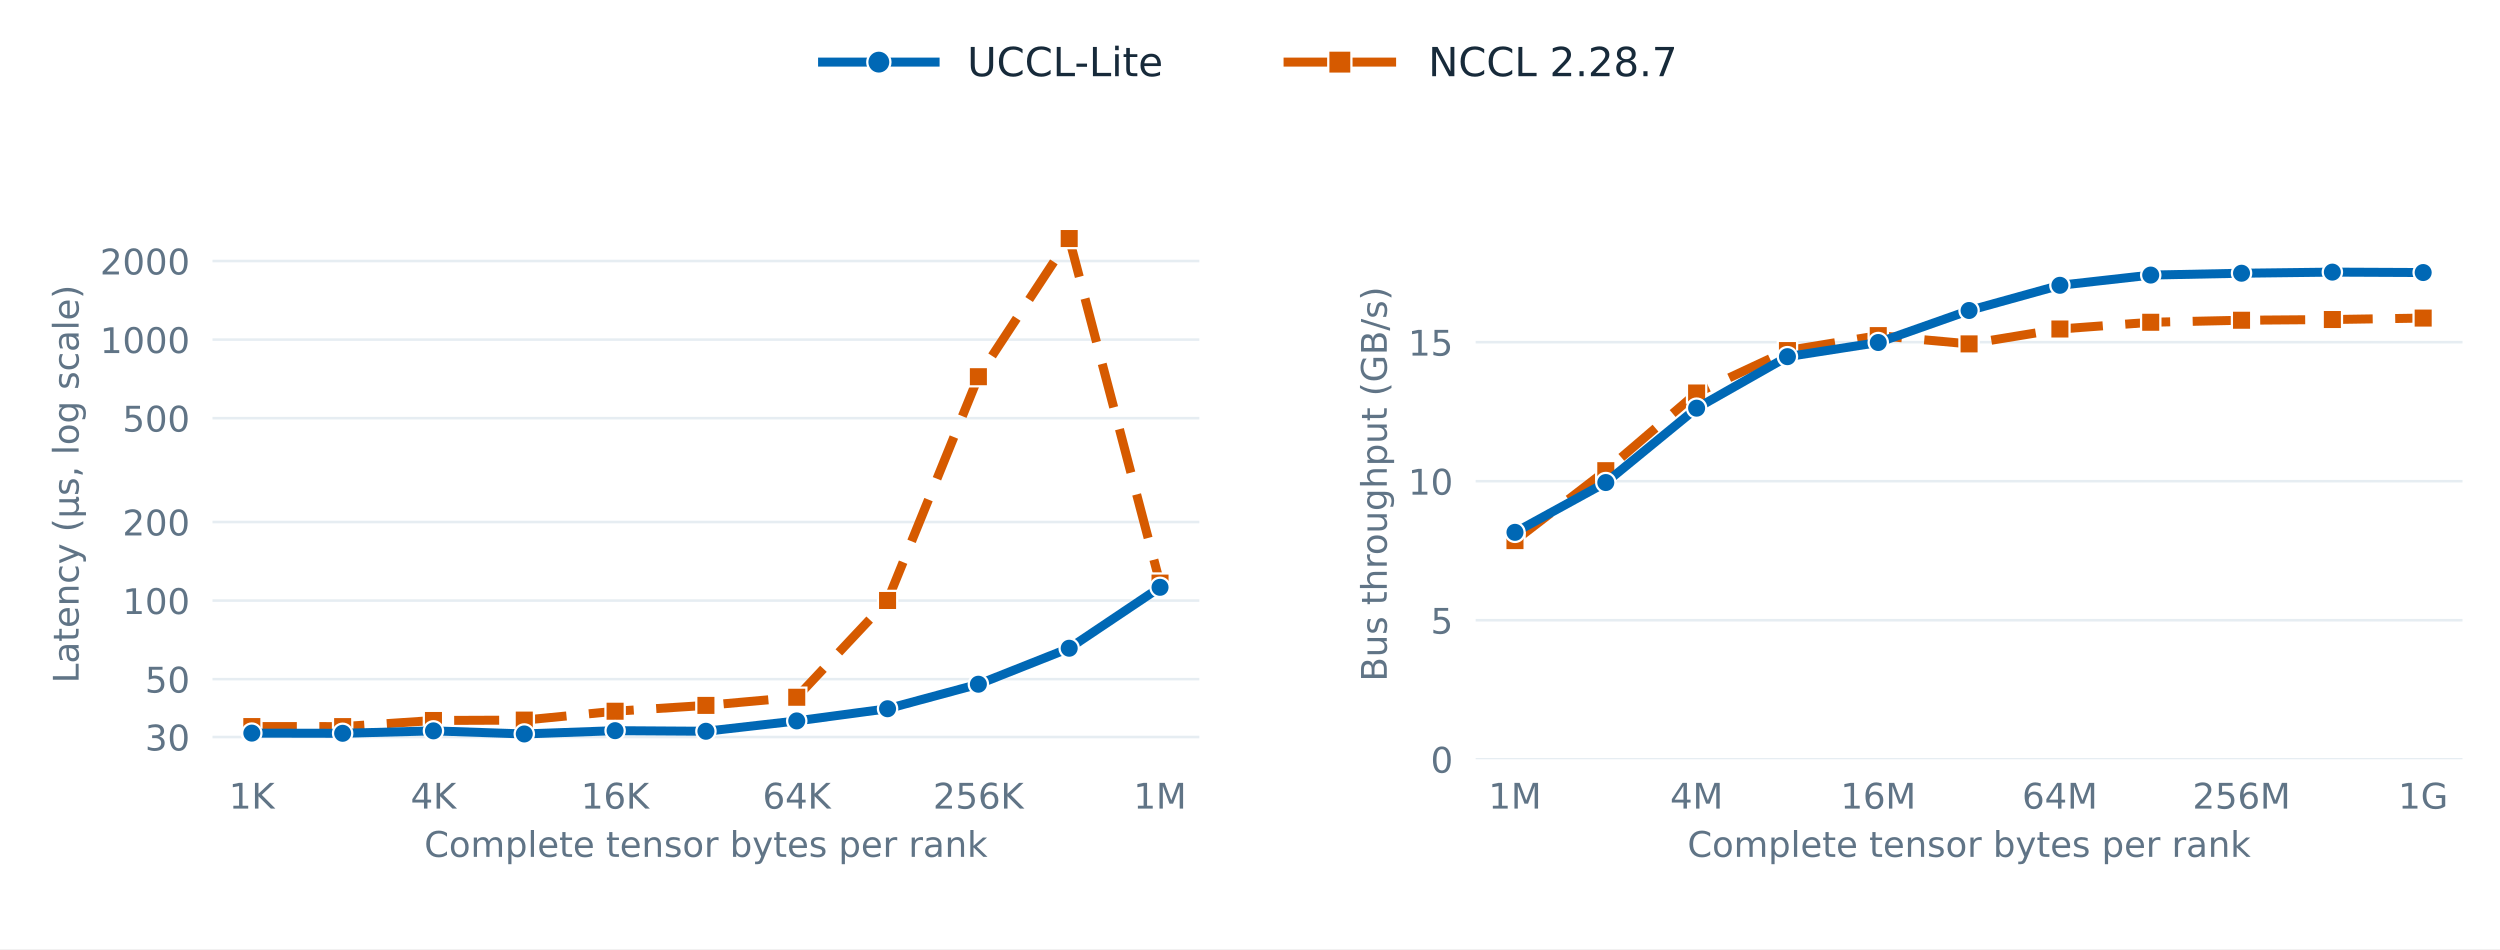
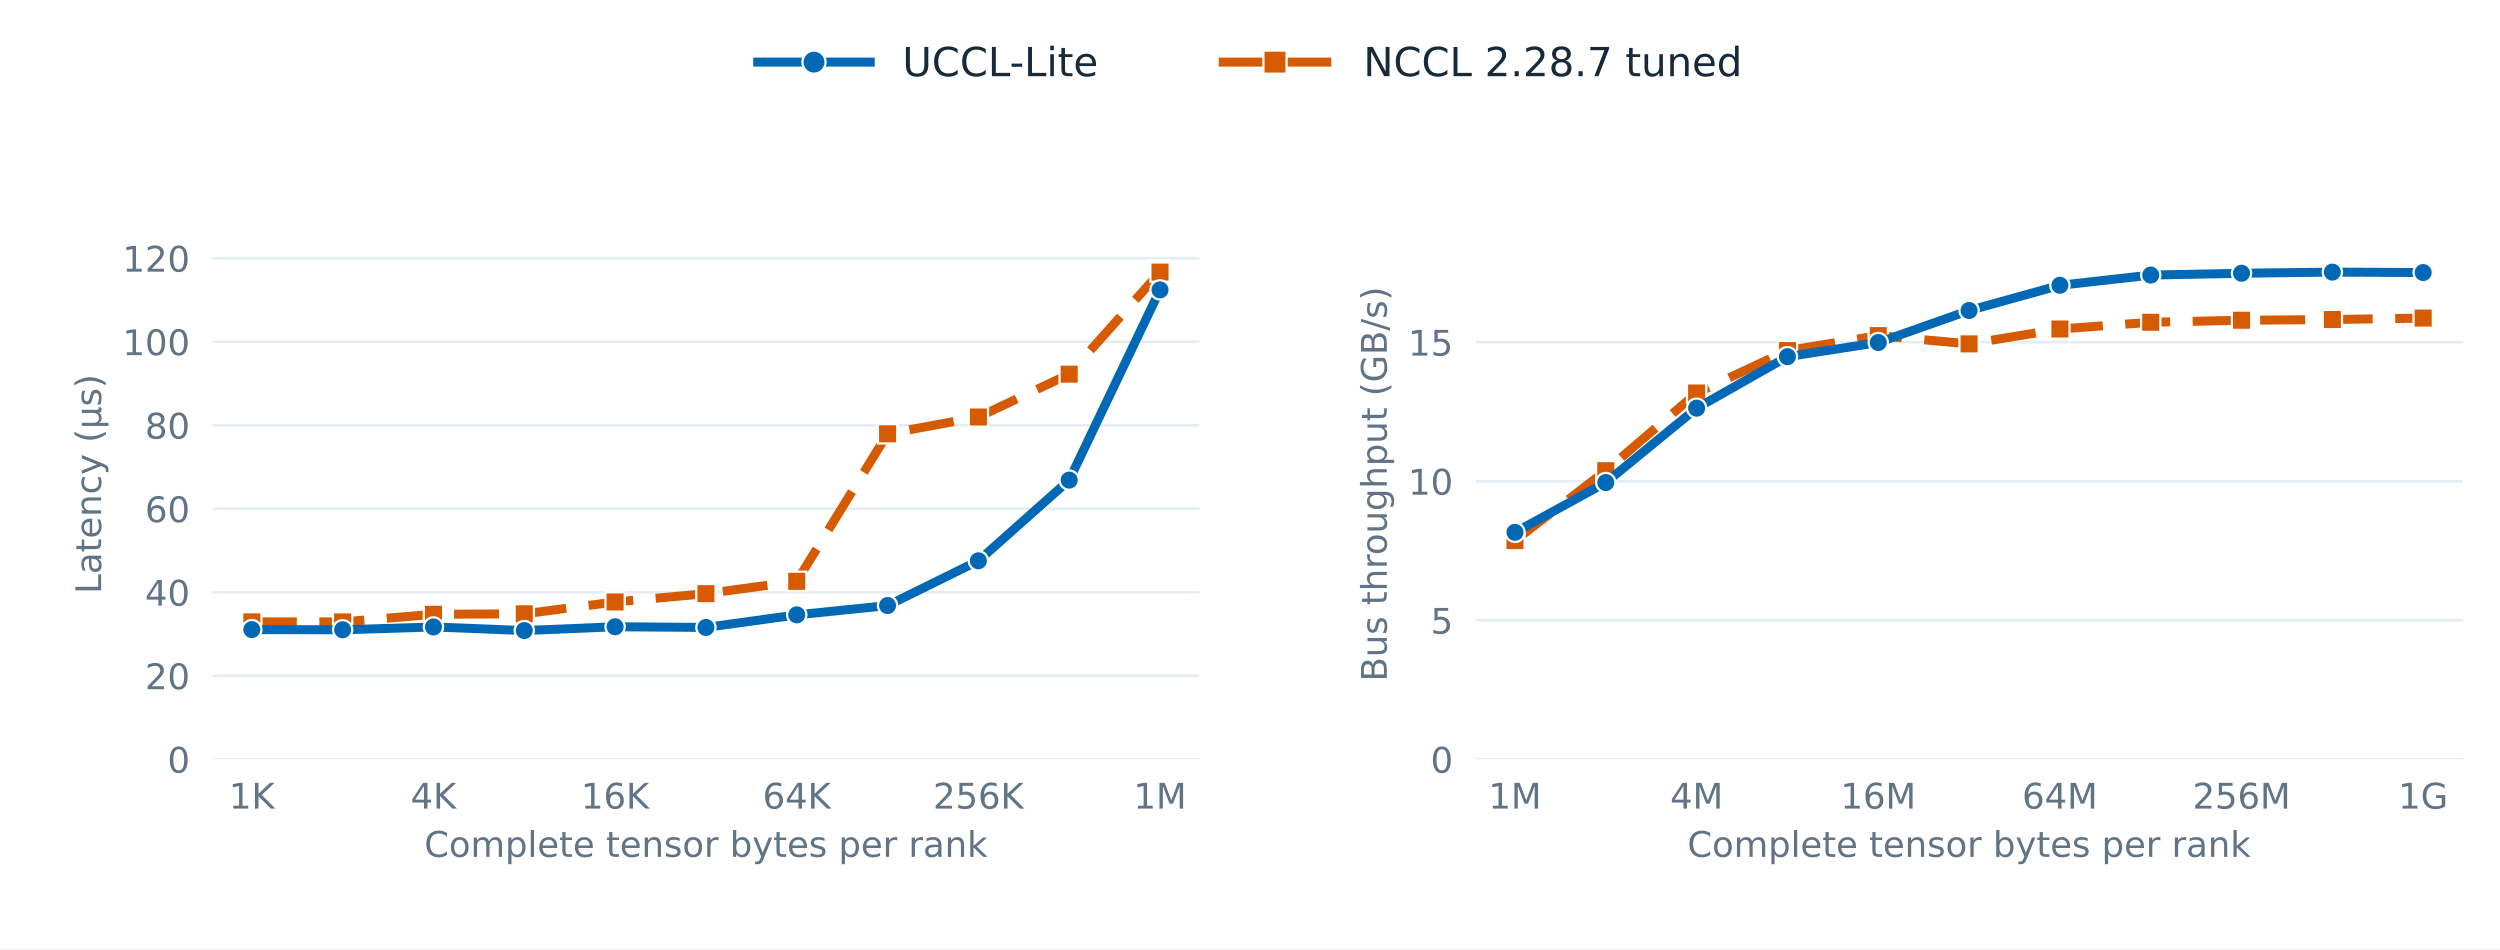
<svg xmlns="http://www.w3.org/2000/svg" xmlns:xlink="http://www.w3.org/1999/xlink" width="777.6pt" height="295.2pt" viewBox="0 0 777.6 295.2" version="1.1">
  <defs>
    <style type="text/css">*{stroke-linejoin: round; stroke-linecap: butt}</style>
  </defs>
  <g id="figure_1">
    <g id="patch_1">
      <path d="M 0 295.2 L 777.6 295.2 L 777.6 0 L 0 0 z " style="fill: #ffffff" />
    </g>
    <g id="axes_1">
      <g id="patch_2">
        <path d="M 66.096 236.16 L 373.043 236.16 L 373.043 64.944 L 66.096 64.944 z " style="fill: #ffffff" />
      </g>
      <g id="matplotlib.axis_1">
        <g id="xtick_1">
          <g id="line2d_1" />
          <g id="text_1">
            <text style="font-size: 11px; font-family: 'DejaVu Sans'; text-anchor: middle; fill: #607486" x="78.327" y="251.517" transform="rotate(-0 78.32651 251.5174)">1K</text>
          </g>
        </g>
        <g id="xtick_2">
          <g id="line2d_2" />
          <g id="text_2">
            <text style="font-size: 11px; font-family: 'DejaVu Sans'; text-anchor: middle; fill: #607486" x="134.824" y="251.517" transform="rotate(-0 134.8238 251.5174)">4K</text>
          </g>
        </g>
        <g id="xtick_3">
          <g id="line2d_3" />
          <g id="text_3">
            <text style="font-size: 11px; font-family: 'DejaVu Sans'; text-anchor: middle; fill: #607486" x="191.321" y="251.517" transform="rotate(-0 191.3211 251.5174)">16K</text>
          </g>
        </g>
        <g id="xtick_4">
          <g id="line2d_4" />
          <g id="text_4">
            <text style="font-size: 11px; font-family: 'DejaVu Sans'; text-anchor: middle; fill: #607486" x="247.818" y="251.517" transform="rotate(-0 247.8183 251.5174)">64K</text>
          </g>
        </g>
        <g id="xtick_5">
          <g id="line2d_5" />
          <g id="text_5">
            <text style="font-size: 11px; font-family: 'DejaVu Sans'; text-anchor: middle; fill: #607486" x="304.316" y="251.517" transform="rotate(-0 304.3156 251.5174)">256K</text>
          </g>
        </g>
        <g id="xtick_6">
          <g id="line2d_6" />
          <g id="text_6">
            <text style="font-size: 11px; font-family: 'DejaVu Sans'; text-anchor: middle; fill: #607486" x="360.813" y="251.517" transform="rotate(-0 360.8129 251.5174)">1M</text>
          </g>
        </g>
        <g id="text_7">
          <text style="font-size: 11px; font-family: 'DejaVu Sans'; text-anchor: middle; fill: #607486" x="219.57" y="266.518" transform="rotate(-0 219.5697 266.5183)">Complete tensor bytes per rank</text>
        </g>
      </g>
      <g id="matplotlib.axis_2">
        <g id="ytick_1">
          <g id="line2d_7">
-             <path d="M 66.096 229.25 L 373.043 229.25 " clip-path="url(#pcc9501a2ec)" style="fill: none; stroke: #e6edf2; stroke-width: 0.8; stroke-linecap: square" />
+             <path d="M 66.096 236.16 L 373.043 236.16 " clip-path="url(#pcc9501a2ec)" style="fill: none; stroke: #e6edf2; stroke-width: 0.8; stroke-linecap: square" />
          </g>
          <g id="line2d_8" />
          <g id="text_8">
-             <text style="font-size: 11px; font-family: 'DejaVu Sans'; text-anchor: end; fill: #607486" x="59.096" y="233.429" transform="rotate(-0 59.096 233.4291)">30</text>
+             <text style="font-size: 11px; font-family: 'DejaVu Sans'; text-anchor: end; fill: #607486" x="59.096" y="240.339" transform="rotate(-0 59.096 240.3387)">0</text>
          </g>
        </g>
        <g id="ytick_2">
          <g id="line2d_9">
-             <path d="M 66.096 211.241 L 373.043 211.241 " clip-path="url(#pcc9501a2ec)" style="fill: none; stroke: #e6edf2; stroke-width: 0.8; stroke-linecap: square" />
+             <path d="M 66.096 210.186 L 373.043 210.186 " clip-path="url(#pcc9501a2ec)" style="fill: none; stroke: #e6edf2; stroke-width: 0.8; stroke-linecap: square" />
          </g>
          <g id="line2d_10" />
          <g id="text_9">
-             <text style="font-size: 11px; font-family: 'DejaVu Sans'; text-anchor: end; fill: #607486" x="59.096" y="215.42" transform="rotate(-0 59.096 215.4202)">50</text>
+             <text style="font-size: 11px; font-family: 'DejaVu Sans'; text-anchor: end; fill: #607486" x="59.096" y="214.365" transform="rotate(-0 59.096 214.3647)">20</text>
          </g>
        </g>
        <g id="ytick_3">
          <g id="line2d_11">
-             <path d="M 66.096 186.805 L 373.043 186.805 " clip-path="url(#pcc9501a2ec)" style="fill: none; stroke: #e6edf2; stroke-width: 0.8; stroke-linecap: square" />
+             <path d="M 66.096 184.212 L 373.043 184.212 " clip-path="url(#pcc9501a2ec)" style="fill: none; stroke: #e6edf2; stroke-width: 0.8; stroke-linecap: square" />
          </g>
          <g id="line2d_12" />
          <g id="text_10">
-             <text style="font-size: 11px; font-family: 'DejaVu Sans'; text-anchor: end; fill: #607486" x="59.096" y="190.984" transform="rotate(-0 59.096 190.9835)">100</text>
+             <text style="font-size: 11px; font-family: 'DejaVu Sans'; text-anchor: end; fill: #607486" x="59.096" y="188.391" transform="rotate(-0 59.096 188.3907)">40</text>
          </g>
        </g>
        <g id="ytick_4">
          <g id="line2d_13">
-             <path d="M 66.096 162.368 L 373.043 162.368 " clip-path="url(#pcc9501a2ec)" style="fill: none; stroke: #e6edf2; stroke-width: 0.8; stroke-linecap: square" />
+             <path d="M 66.096 158.238 L 373.043 158.238 " clip-path="url(#pcc9501a2ec)" style="fill: none; stroke: #e6edf2; stroke-width: 0.8; stroke-linecap: square" />
          </g>
          <g id="line2d_14" />
          <g id="text_11">
-             <text style="font-size: 11px; font-family: 'DejaVu Sans'; text-anchor: end; fill: #607486" x="59.096" y="166.547" transform="rotate(-0 59.096 166.5469)">200</text>
+             <text style="font-size: 11px; font-family: 'DejaVu Sans'; text-anchor: end; fill: #607486" x="59.096" y="162.417" transform="rotate(-0 59.096 162.4166)">60</text>
          </g>
        </g>
        <g id="ytick_5">
          <g id="line2d_15">
-             <path d="M 66.096 130.065 L 373.043 130.065 " clip-path="url(#pcc9501a2ec)" style="fill: none; stroke: #e6edf2; stroke-width: 0.8; stroke-linecap: square" />
+             <path d="M 66.096 132.264 L 373.043 132.264 " clip-path="url(#pcc9501a2ec)" style="fill: none; stroke: #e6edf2; stroke-width: 0.8; stroke-linecap: square" />
          </g>
          <g id="line2d_16" />
          <g id="text_12">
-             <text style="font-size: 11px; font-family: 'DejaVu Sans'; text-anchor: end; fill: #607486" x="59.096" y="134.244" transform="rotate(-0 59.096 134.2435)">500</text>
+             <text style="font-size: 11px; font-family: 'DejaVu Sans'; text-anchor: end; fill: #607486" x="59.096" y="136.443" transform="rotate(-0 59.096 136.4426)">80</text>
          </g>
        </g>
        <g id="ytick_6">
          <g id="line2d_17">
-             <path d="M 66.096 105.628 L 373.043 105.628 " clip-path="url(#pcc9501a2ec)" style="fill: none; stroke: #e6edf2; stroke-width: 0.8; stroke-linecap: square" />
+             <path d="M 66.096 106.29 L 373.043 106.29 " clip-path="url(#pcc9501a2ec)" style="fill: none; stroke: #e6edf2; stroke-width: 0.8; stroke-linecap: square" />
          </g>
          <g id="line2d_18" />
          <g id="text_13">
-             <text style="font-size: 11px; font-family: 'DejaVu Sans'; text-anchor: end; fill: #607486" x="59.096" y="109.807" transform="rotate(-0 59.096 109.8069)">1000</text>
+             <text style="font-size: 11px; font-family: 'DejaVu Sans'; text-anchor: end; fill: #607486" x="59.096" y="110.469" transform="rotate(-0 59.096 110.4686)">100</text>
          </g>
        </g>
        <g id="ytick_7">
          <g id="line2d_19">
-             <path d="M 66.096 81.192 L 373.043 81.192 " clip-path="url(#pcc9501a2ec)" style="fill: none; stroke: #e6edf2; stroke-width: 0.8; stroke-linecap: square" />
+             <path d="M 66.096 80.316 L 373.043 80.316 " clip-path="url(#pcc9501a2ec)" style="fill: none; stroke: #e6edf2; stroke-width: 0.8; stroke-linecap: square" />
          </g>
          <g id="line2d_20" />
          <g id="text_14">
-             <text style="font-size: 11px; font-family: 'DejaVu Sans'; text-anchor: end; fill: #607486" x="59.096" y="85.37" transform="rotate(-0 59.096 85.3703)">2000</text>
-           </g>
-         </g>
-         <g id="ytick_8">
-           <g id="line2d_21" />
-         </g>
-         <g id="ytick_9">
-           <g id="line2d_22" />
-         </g>
-         <g id="ytick_10">
-           <g id="line2d_23" />
-         </g>
-         <g id="ytick_11">
-           <g id="line2d_24" />
-         </g>
-         <g id="ytick_12">
-           <g id="line2d_25" />
-         </g>
-         <g id="ytick_13">
-           <g id="line2d_26" />
-         </g>
-         <g id="ytick_14">
-           <g id="line2d_27" />
-         </g>
-         <g id="ytick_15">
-           <g id="line2d_28" />
-         </g>
-         <g id="ytick_16">
-           <g id="line2d_29" />
-         </g>
-         <g id="ytick_17">
-           <g id="line2d_30" />
-         </g>
-         <g id="ytick_18">
-           <g id="line2d_31" />
-         </g>
-         <g id="ytick_19">
-           <g id="line2d_32" />
+             <text style="font-size: 11px; font-family: 'DejaVu Sans'; text-anchor: end; fill: #607486" x="59.096" y="84.495" transform="rotate(-0 59.096 84.49454)">120</text>
+           </g>
        </g>
        <g id="text_15">
-           <text style="font-size: 11px; font-family: 'DejaVu Sans'; text-anchor: middle; fill: #607486" x="24.458" y="150.552" transform="rotate(-90 24.45842 150.552)">Latency (µs, log scale)</text>
-         </g>
-       </g>
-       <g id="line2d_33">
-         <path d="M 78.327 225.994 L 106.575 226.003 L 134.824 224.1 L 163.072 223.979 L 191.321 221.221 L 219.57 219.407 L 247.818 216.876 L 276.067 186.774 L 304.316 117.171 L 332.564 74.194 L 360.813 181.37 " clip-path="url(#pcc9501a2ec)" style="fill: none; stroke-dasharray: 14,7; stroke-dashoffset: 0; stroke: #d65a00; stroke-width: 2.8" />
+           <text style="font-size: 11px; font-family: 'DejaVu Sans'; text-anchor: middle; fill: #607486" x="31.457" y="150.552" transform="rotate(-90 31.45717 150.552)">Latency (µs)</text>
+         </g>
+       </g>
+       <g id="line2d_21">
+         <path d="M 78.327 193.429 L 106.575 193.44 L 134.824 191.07 L 163.072 190.915 L 191.321 187.234 L 219.57 184.65 L 247.818 180.817 L 276.067 134.927 L 304.316 129.708 L 332.564 116.384 L 360.813 84.641 " clip-path="url(#pcc9501a2ec)" style="fill: none; stroke-dasharray: 14,7; stroke-dashoffset: 0; stroke: #d65a00; stroke-width: 2.8" />
        <defs>
          <path id="mbd1e659322" d="M -3 3 L 3 3 L 3 -3 L -3 -3 z " style="stroke: #ffffff; stroke-width: 0.7; stroke-linejoin: miter" />
        </defs>
        <g clip-path="url(#pcc9501a2ec)">
-           <use xlink:href="#mbd1e659322" x="78.327" y="225.994" style="fill: #d65a00; stroke: #ffffff; stroke-width: 0.7; stroke-linejoin: miter" />
-           <use xlink:href="#mbd1e659322" x="106.575" y="226.003" style="fill: #d65a00; stroke: #ffffff; stroke-width: 0.7; stroke-linejoin: miter" />
-           <use xlink:href="#mbd1e659322" x="134.824" y="224.1" style="fill: #d65a00; stroke: #ffffff; stroke-width: 0.7; stroke-linejoin: miter" />
-           <use xlink:href="#mbd1e659322" x="163.072" y="223.979" style="fill: #d65a00; stroke: #ffffff; stroke-width: 0.7; stroke-linejoin: miter" />
-           <use xlink:href="#mbd1e659322" x="191.321" y="221.221" style="fill: #d65a00; stroke: #ffffff; stroke-width: 0.7; stroke-linejoin: miter" />
-           <use xlink:href="#mbd1e659322" x="219.57" y="219.407" style="fill: #d65a00; stroke: #ffffff; stroke-width: 0.7; stroke-linejoin: miter" />
-           <use xlink:href="#mbd1e659322" x="247.818" y="216.876" style="fill: #d65a00; stroke: #ffffff; stroke-width: 0.7; stroke-linejoin: miter" />
-           <use xlink:href="#mbd1e659322" x="276.067" y="186.774" style="fill: #d65a00; stroke: #ffffff; stroke-width: 0.7; stroke-linejoin: miter" />
-           <use xlink:href="#mbd1e659322" x="304.316" y="117.171" style="fill: #d65a00; stroke: #ffffff; stroke-width: 0.7; stroke-linejoin: miter" />
-           <use xlink:href="#mbd1e659322" x="332.564" y="74.194" style="fill: #d65a00; stroke: #ffffff; stroke-width: 0.7; stroke-linejoin: miter" />
-           <use xlink:href="#mbd1e659322" x="360.813" y="181.37" style="fill: #d65a00; stroke: #ffffff; stroke-width: 0.7; stroke-linejoin: miter" />
-         </g>
-       </g>
-       <g id="line2d_34">
-         <path d="M 78.327 228.03 L 106.575 228.086 L 134.824 227.325 L 163.072 228.293 L 191.321 227.266 L 219.57 227.453 L 247.818 224.234 L 276.067 220.446 L 304.316 212.821 L 332.564 201.627 L 360.813 182.678 " clip-path="url(#pcc9501a2ec)" style="fill: none; stroke: #0068b5; stroke-width: 2.8; stroke-linecap: square" />
+           <use xlink:href="#mbd1e659322" x="78.327" y="193.429" style="fill: #d65a00; stroke: #ffffff; stroke-width: 0.7; stroke-linejoin: miter" />
+           <use xlink:href="#mbd1e659322" x="106.575" y="193.44" style="fill: #d65a00; stroke: #ffffff; stroke-width: 0.7; stroke-linejoin: miter" />
+           <use xlink:href="#mbd1e659322" x="134.824" y="191.07" style="fill: #d65a00; stroke: #ffffff; stroke-width: 0.7; stroke-linejoin: miter" />
+           <use xlink:href="#mbd1e659322" x="163.072" y="190.915" style="fill: #d65a00; stroke: #ffffff; stroke-width: 0.7; stroke-linejoin: miter" />
+           <use xlink:href="#mbd1e659322" x="191.321" y="187.234" style="fill: #d65a00; stroke: #ffffff; stroke-width: 0.7; stroke-linejoin: miter" />
+           <use xlink:href="#mbd1e659322" x="219.57" y="184.65" style="fill: #d65a00; stroke: #ffffff; stroke-width: 0.7; stroke-linejoin: miter" />
+           <use xlink:href="#mbd1e659322" x="247.818" y="180.817" style="fill: #d65a00; stroke: #ffffff; stroke-width: 0.7; stroke-linejoin: miter" />
+           <use xlink:href="#mbd1e659322" x="276.067" y="134.927" style="fill: #d65a00; stroke: #ffffff; stroke-width: 0.7; stroke-linejoin: miter" />
+           <use xlink:href="#mbd1e659322" x="304.316" y="129.708" style="fill: #d65a00; stroke: #ffffff; stroke-width: 0.7; stroke-linejoin: miter" />
+           <use xlink:href="#mbd1e659322" x="332.564" y="116.384" style="fill: #d65a00; stroke: #ffffff; stroke-width: 0.7; stroke-linejoin: miter" />
+           <use xlink:href="#mbd1e659322" x="360.813" y="84.641" style="fill: #d65a00; stroke: #ffffff; stroke-width: 0.7; stroke-linejoin: miter" />
+         </g>
+       </g>
+       <g id="line2d_22">
+         <path d="M 78.327 195.827 L 106.575 195.89 L 134.824 195.012 L 163.072 196.127 L 191.321 194.944 L 219.57 195.161 L 247.818 191.242 L 276.067 188.349 L 304.316 174.43 L 332.564 149.33 L 360.813 90.163 " clip-path="url(#pcc9501a2ec)" style="fill: none; stroke: #0068b5; stroke-width: 2.8; stroke-linecap: square" />
        <defs>
          <path id="me8a90994ab" d="M 0 3 C 0.796 3 1.559 2.684 2.121 2.121 C 2.684 1.559 3 0.796 3 0 C 3 -0.796 2.684 -1.559 2.121 -2.121 C 1.559 -2.684 0.796 -3 0 -3 C -0.796 -3 -1.559 -2.684 -2.121 -2.121 C -2.684 -1.559 -3 -0.796 -3 0 C -3 0.796 -2.684 1.559 -2.121 2.121 C -1.559 2.684 -0.796 3 0 3 z " style="stroke: #ffffff; stroke-width: 0.7" />
        </defs>
        <g clip-path="url(#pcc9501a2ec)">
-           <use xlink:href="#me8a90994ab" x="78.327" y="228.03" style="fill: #0068b5; stroke: #ffffff; stroke-width: 0.7" />
-           <use xlink:href="#me8a90994ab" x="106.575" y="228.086" style="fill: #0068b5; stroke: #ffffff; stroke-width: 0.7" />
-           <use xlink:href="#me8a90994ab" x="134.824" y="227.325" style="fill: #0068b5; stroke: #ffffff; stroke-width: 0.7" />
-           <use xlink:href="#me8a90994ab" x="163.072" y="228.293" style="fill: #0068b5; stroke: #ffffff; stroke-width: 0.7" />
-           <use xlink:href="#me8a90994ab" x="191.321" y="227.266" style="fill: #0068b5; stroke: #ffffff; stroke-width: 0.7" />
-           <use xlink:href="#me8a90994ab" x="219.57" y="227.453" style="fill: #0068b5; stroke: #ffffff; stroke-width: 0.7" />
-           <use xlink:href="#me8a90994ab" x="247.818" y="224.234" style="fill: #0068b5; stroke: #ffffff; stroke-width: 0.7" />
-           <use xlink:href="#me8a90994ab" x="276.067" y="220.446" style="fill: #0068b5; stroke: #ffffff; stroke-width: 0.7" />
-           <use xlink:href="#me8a90994ab" x="304.316" y="212.821" style="fill: #0068b5; stroke: #ffffff; stroke-width: 0.7" />
-           <use xlink:href="#me8a90994ab" x="332.564" y="201.627" style="fill: #0068b5; stroke: #ffffff; stroke-width: 0.7" />
-           <use xlink:href="#me8a90994ab" x="360.813" y="182.678" style="fill: #0068b5; stroke: #ffffff; stroke-width: 0.7" />
+           <use xlink:href="#me8a90994ab" x="78.327" y="195.827" style="fill: #0068b5; stroke: #ffffff; stroke-width: 0.7" />
+           <use xlink:href="#me8a90994ab" x="106.575" y="195.89" style="fill: #0068b5; stroke: #ffffff; stroke-width: 0.7" />
+           <use xlink:href="#me8a90994ab" x="134.824" y="195.012" style="fill: #0068b5; stroke: #ffffff; stroke-width: 0.7" />
+           <use xlink:href="#me8a90994ab" x="163.072" y="196.127" style="fill: #0068b5; stroke: #ffffff; stroke-width: 0.7" />
+           <use xlink:href="#me8a90994ab" x="191.321" y="194.944" style="fill: #0068b5; stroke: #ffffff; stroke-width: 0.7" />
+           <use xlink:href="#me8a90994ab" x="219.57" y="195.161" style="fill: #0068b5; stroke: #ffffff; stroke-width: 0.7" />
+           <use xlink:href="#me8a90994ab" x="247.818" y="191.242" style="fill: #0068b5; stroke: #ffffff; stroke-width: 0.7" />
+           <use xlink:href="#me8a90994ab" x="276.067" y="188.349" style="fill: #0068b5; stroke: #ffffff; stroke-width: 0.7" />
+           <use xlink:href="#me8a90994ab" x="304.316" y="174.43" style="fill: #0068b5; stroke: #ffffff; stroke-width: 0.7" />
+           <use xlink:href="#me8a90994ab" x="332.564" y="149.33" style="fill: #0068b5; stroke: #ffffff; stroke-width: 0.7" />
+           <use xlink:href="#me8a90994ab" x="360.813" y="90.163" style="fill: #0068b5; stroke: #ffffff; stroke-width: 0.7" />
        </g>
      </g>
    </g>
    <g id="axes_2">
      <g id="patch_3">
        <path d="M 458.989 236.16 L 765.936 236.16 L 765.936 64.944 L 458.989 64.944 z " style="fill: #ffffff" />
      </g>
      <g id="matplotlib.axis_3">
        <g id="xtick_7">
-           <g id="line2d_35" />
+           <g id="line2d_23" />
          <g id="text_16">
            <text style="font-size: 11px; font-family: 'DejaVu Sans'; text-anchor: middle; fill: #607486" x="471.219" y="251.517" transform="rotate(-0 471.2191 251.5174)">1M</text>
          </g>
        </g>
        <g id="xtick_8">
-           <g id="line2d_36" />
+           <g id="line2d_24" />
          <g id="text_17">
            <text style="font-size: 11px; font-family: 'DejaVu Sans'; text-anchor: middle; fill: #607486" x="527.716" y="251.517" transform="rotate(-0 527.7164 251.5174)">4M</text>
          </g>
        </g>
        <g id="xtick_9">
-           <g id="line2d_37" />
+           <g id="line2d_25" />
          <g id="text_18">
            <text style="font-size: 11px; font-family: 'DejaVu Sans'; text-anchor: middle; fill: #607486" x="584.214" y="251.517" transform="rotate(-0 584.2137 251.5174)">16M</text>
          </g>
        </g>
        <g id="xtick_10">
-           <g id="line2d_38" />
+           <g id="line2d_26" />
          <g id="text_19">
            <text style="font-size: 11px; font-family: 'DejaVu Sans'; text-anchor: middle; fill: #607486" x="640.711" y="251.517" transform="rotate(-0 640.711 251.5174)">64M</text>
          </g>
        </g>
        <g id="xtick_11">
-           <g id="line2d_39" />
+           <g id="line2d_27" />
          <g id="text_20">
            <text style="font-size: 11px; font-family: 'DejaVu Sans'; text-anchor: middle; fill: #607486" x="697.208" y="251.517" transform="rotate(-0 697.2082 251.5174)">256M</text>
          </g>
        </g>
        <g id="xtick_12">
-           <g id="line2d_40" />
+           <g id="line2d_28" />
          <g id="text_21">
            <text style="font-size: 11px; font-family: 'DejaVu Sans'; text-anchor: middle; fill: #607486" x="753.705" y="251.517" transform="rotate(-0 753.7055 251.5174)">1G</text>
          </g>
        </g>
        <g id="text_22">
          <text style="font-size: 11px; font-family: 'DejaVu Sans'; text-anchor: middle; fill: #607486" x="612.462" y="266.518" transform="rotate(-0 612.4623 266.5183)">Complete tensor bytes per rank</text>
        </g>
      </g>
      <g id="matplotlib.axis_4">
-         <g id="ytick_20">
-           <g id="line2d_41">
+         <g id="ytick_8">
+           <g id="line2d_29">
            <path d="M 458.989 236.16 L 765.936 236.16 " clip-path="url(#pd6201156bf)" style="fill: none; stroke: #e6edf2; stroke-width: 0.8; stroke-linecap: square" />
          </g>
-           <g id="line2d_42" />
+           <g id="line2d_30" />
          <g id="text_23">
            <text style="font-size: 11px; font-family: 'DejaVu Sans'; text-anchor: end; fill: #607486" x="451.989" y="240.339" transform="rotate(-0 451.9886 240.3387)">0</text>
          </g>
        </g>
-         <g id="ytick_21">
-           <g id="line2d_43">
+         <g id="ytick_9">
+           <g id="line2d_31">
            <path d="M 458.989 192.918 L 765.936 192.918 " clip-path="url(#pd6201156bf)" style="fill: none; stroke: #e6edf2; stroke-width: 0.8; stroke-linecap: square" />
          </g>
-           <g id="line2d_44" />
+           <g id="line2d_32" />
          <g id="text_24">
            <text style="font-size: 11px; font-family: 'DejaVu Sans'; text-anchor: end; fill: #607486" x="451.989" y="197.096" transform="rotate(-0 451.9886 197.0964)">5</text>
          </g>
        </g>
-         <g id="ytick_22">
-           <g id="line2d_45">
+         <g id="ytick_10">
+           <g id="line2d_33">
            <path d="M 458.989 149.675 L 765.936 149.675 " clip-path="url(#pd6201156bf)" style="fill: none; stroke: #e6edf2; stroke-width: 0.8; stroke-linecap: square" />
          </g>
-           <g id="line2d_46" />
+           <g id="line2d_34" />
          <g id="text_25">
            <text style="font-size: 11px; font-family: 'DejaVu Sans'; text-anchor: end; fill: #607486" x="451.989" y="153.854" transform="rotate(-0 451.9886 153.8541)">10</text>
          </g>
        </g>
-         <g id="ytick_23">
-           <g id="line2d_47">
+         <g id="ytick_11">
+           <g id="line2d_35">
            <path d="M 458.989 106.433 L 765.936 106.433 " clip-path="url(#pd6201156bf)" style="fill: none; stroke: #e6edf2; stroke-width: 0.8; stroke-linecap: square" />
          </g>
-           <g id="line2d_48" />
+           <g id="line2d_36" />
          <g id="text_26">
            <text style="font-size: 11px; font-family: 'DejaVu Sans'; text-anchor: end; fill: #607486" x="451.989" y="110.612" transform="rotate(-0 451.9886 110.6118)">15</text>
          </g>
        </g>
        <g id="text_27">
          <text style="font-size: 11px; font-family: 'DejaVu Sans'; text-anchor: middle; fill: #607486" x="431.349" y="150.552" transform="rotate(-90 431.3486 150.552)">Bus throughput (GB/s)</text>
        </g>
      </g>
-       <g id="line2d_49">
+       <g id="line2d_37">
        <path d="M 471.219 168.147 L 499.468 146.402 L 527.716 122.239 L 555.965 109.045 L 584.214 104.391 L 612.462 106.963 L 640.711 102.333 L 668.96 100.239 L 697.208 99.608 L 725.457 99.386 L 753.705 98.934 " clip-path="url(#pd6201156bf)" style="fill: none; stroke-dasharray: 14,7; stroke-dashoffset: 0; stroke: #d65a00; stroke-width: 2.8" />
        <g clip-path="url(#pd6201156bf)">
          <use xlink:href="#mbd1e659322" x="471.219" y="168.147" style="fill: #d65a00; stroke: #ffffff; stroke-width: 0.7; stroke-linejoin: miter" />
          <use xlink:href="#mbd1e659322" x="499.468" y="146.402" style="fill: #d65a00; stroke: #ffffff; stroke-width: 0.7; stroke-linejoin: miter" />
          <use xlink:href="#mbd1e659322" x="527.716" y="122.239" style="fill: #d65a00; stroke: #ffffff; stroke-width: 0.7; stroke-linejoin: miter" />
          <use xlink:href="#mbd1e659322" x="555.965" y="109.045" style="fill: #d65a00; stroke: #ffffff; stroke-width: 0.7; stroke-linejoin: miter" />
          <use xlink:href="#mbd1e659322" x="584.214" y="104.391" style="fill: #d65a00; stroke: #ffffff; stroke-width: 0.7; stroke-linejoin: miter" />
          <use xlink:href="#mbd1e659322" x="612.462" y="106.963" style="fill: #d65a00; stroke: #ffffff; stroke-width: 0.7; stroke-linejoin: miter" />
          <use xlink:href="#mbd1e659322" x="640.711" y="102.333" style="fill: #d65a00; stroke: #ffffff; stroke-width: 0.7; stroke-linejoin: miter" />
          <use xlink:href="#mbd1e659322" x="668.96" y="100.239" style="fill: #d65a00; stroke: #ffffff; stroke-width: 0.7; stroke-linejoin: miter" />
          <use xlink:href="#mbd1e659322" x="697.208" y="99.608" style="fill: #d65a00; stroke: #ffffff; stroke-width: 0.7; stroke-linejoin: miter" />
          <use xlink:href="#mbd1e659322" x="725.457" y="99.386" style="fill: #d65a00; stroke: #ffffff; stroke-width: 0.7; stroke-linejoin: miter" />
          <use xlink:href="#mbd1e659322" x="753.705" y="98.934" style="fill: #d65a00; stroke: #ffffff; stroke-width: 0.7; stroke-linejoin: miter" />
        </g>
      </g>
-       <g id="line2d_50">
+       <g id="line2d_38">
        <path d="M 471.219 165.575 L 499.468 150.09 L 527.716 126.955 L 555.965 110.937 L 584.214 106.536 L 612.462 96.576 L 640.711 88.739 L 668.96 85.56 L 697.208 84.986 L 725.457 84.641 L 753.705 84.771 " clip-path="url(#pd6201156bf)" style="fill: none; stroke: #0068b5; stroke-width: 2.8; stroke-linecap: square" />
        <g clip-path="url(#pd6201156bf)">
          <use xlink:href="#me8a90994ab" x="471.219" y="165.575" style="fill: #0068b5; stroke: #ffffff; stroke-width: 0.7" />
          <use xlink:href="#me8a90994ab" x="499.468" y="150.09" style="fill: #0068b5; stroke: #ffffff; stroke-width: 0.7" />
          <use xlink:href="#me8a90994ab" x="527.716" y="126.955" style="fill: #0068b5; stroke: #ffffff; stroke-width: 0.7" />
          <use xlink:href="#me8a90994ab" x="555.965" y="110.937" style="fill: #0068b5; stroke: #ffffff; stroke-width: 0.7" />
          <use xlink:href="#me8a90994ab" x="584.214" y="106.536" style="fill: #0068b5; stroke: #ffffff; stroke-width: 0.7" />
          <use xlink:href="#me8a90994ab" x="612.462" y="96.576" style="fill: #0068b5; stroke: #ffffff; stroke-width: 0.7" />
          <use xlink:href="#me8a90994ab" x="640.711" y="88.739" style="fill: #0068b5; stroke: #ffffff; stroke-width: 0.7" />
          <use xlink:href="#me8a90994ab" x="668.96" y="85.56" style="fill: #0068b5; stroke: #ffffff; stroke-width: 0.7" />
          <use xlink:href="#me8a90994ab" x="697.208" y="84.986" style="fill: #0068b5; stroke: #ffffff; stroke-width: 0.7" />
          <use xlink:href="#me8a90994ab" x="725.457" y="84.641" style="fill: #0068b5; stroke: #ffffff; stroke-width: 0.7" />
          <use xlink:href="#me8a90994ab" x="753.705" y="84.771" style="fill: #0068b5; stroke: #ffffff; stroke-width: 0.7" />
        </g>
      </g>
    </g>
    <g id="legend_1">
-       <g id="line2d_51">
-         <path d="M 255.853 19.325 L 273.353 19.325 L 290.853 19.325 " style="fill: none; stroke: #0068b5; stroke-width: 2.8; stroke-linecap: square" />
+       <g id="line2d_39">
+         <path d="M 235.681 19.325 L 253.181 19.325 L 270.681 19.325 " style="fill: none; stroke: #0068b5; stroke-width: 2.8; stroke-linecap: square" />
        <defs>
          <path id="m99c216711a" d="M 0 3.6 C 0.955 3.6 1.87 3.221 2.546 2.546 C 3.221 1.87 3.6 0.955 3.6 0 C 3.6 -0.955 3.221 -1.87 2.546 -2.546 C 1.87 -3.221 0.955 -3.6 0 -3.6 C -0.955 -3.6 -1.87 -3.221 -2.546 -2.546 C -3.221 -1.87 -3.6 -0.955 -3.6 0 C -3.6 0.955 -3.221 1.87 -2.546 2.546 C -1.87 3.221 -0.955 3.6 0 3.6 z " style="stroke: #ffffff; stroke-width: 0.7" />
        </defs>
        <g>
-           <use xlink:href="#m99c216711a" x="273.353" y="19.325" style="fill: #0068b5; stroke: #ffffff; stroke-width: 0.7" />
+           <use xlink:href="#m99c216711a" x="253.181" y="19.325" style="fill: #0068b5; stroke: #ffffff; stroke-width: 0.7" />
        </g>
      </g>
      <g id="text_28">
-         <text style="font-size: 12.5px; font-family: 'DejaVu Sans'; text-anchor: start; fill: #172a3a" x="300.853" y="23.7" transform="rotate(-0 300.8527 23.70005)">UCCL-Lite</text>
-       </g>
-       <g id="line2d_52">
-         <path d="M 399.243 19.325 L 416.743 19.325 L 434.243 19.325 " style="fill: none; stroke-dasharray: 14,7; stroke-dashoffset: 0; stroke: #d65a00; stroke-width: 2.8" />
+         <text style="font-size: 12.5px; font-family: 'DejaVu Sans'; text-anchor: start; fill: #172a3a" x="280.681" y="23.7" transform="rotate(-0 280.6809 23.70005)">UCCL-Lite</text>
+       </g>
+       <g id="line2d_40">
+         <path d="M 379.071 19.325 L 396.571 19.325 L 414.071 19.325 " style="fill: none; stroke-dasharray: 14,7; stroke-dashoffset: 0; stroke: #d65a00; stroke-width: 2.8" />
        <defs>
          <path id="ma80281dc45" d="M -3.6 3.6 L 3.6 3.6 L 3.6 -3.6 L -3.6 -3.6 z " style="stroke: #ffffff; stroke-width: 0.7; stroke-linejoin: miter" />
        </defs>
        <g>
-           <use xlink:href="#ma80281dc45" x="416.743" y="19.325" style="fill: #d65a00; stroke: #ffffff; stroke-width: 0.7; stroke-linejoin: miter" />
+           <use xlink:href="#ma80281dc45" x="396.571" y="19.325" style="fill: #d65a00; stroke: #ffffff; stroke-width: 0.7; stroke-linejoin: miter" />
        </g>
      </g>
      <g id="text_29">
-         <text style="font-size: 12.5px; font-family: 'DejaVu Sans'; text-anchor: start; fill: #172a3a" x="444.243" y="23.7" transform="rotate(-0 444.2434 23.70005)">NCCL 2.28.7</text>
+         <text style="font-size: 12.5px; font-family: 'DejaVu Sans'; text-anchor: start; fill: #172a3a" x="424.071" y="23.7" transform="rotate(-0 424.0715 23.70005)">NCCL 2.28.7 tuned</text>
      </g>
    </g>
  </g>
  <defs>
    <clipPath id="pcc9501a2ec">
      <rect x="66.096" y="64.944" width="306.947" height="171.216" />
    </clipPath>
    <clipPath id="pd6201156bf">
      <rect x="458.989" y="64.944" width="306.947" height="171.216" />
    </clipPath>
  </defs>
</svg>
